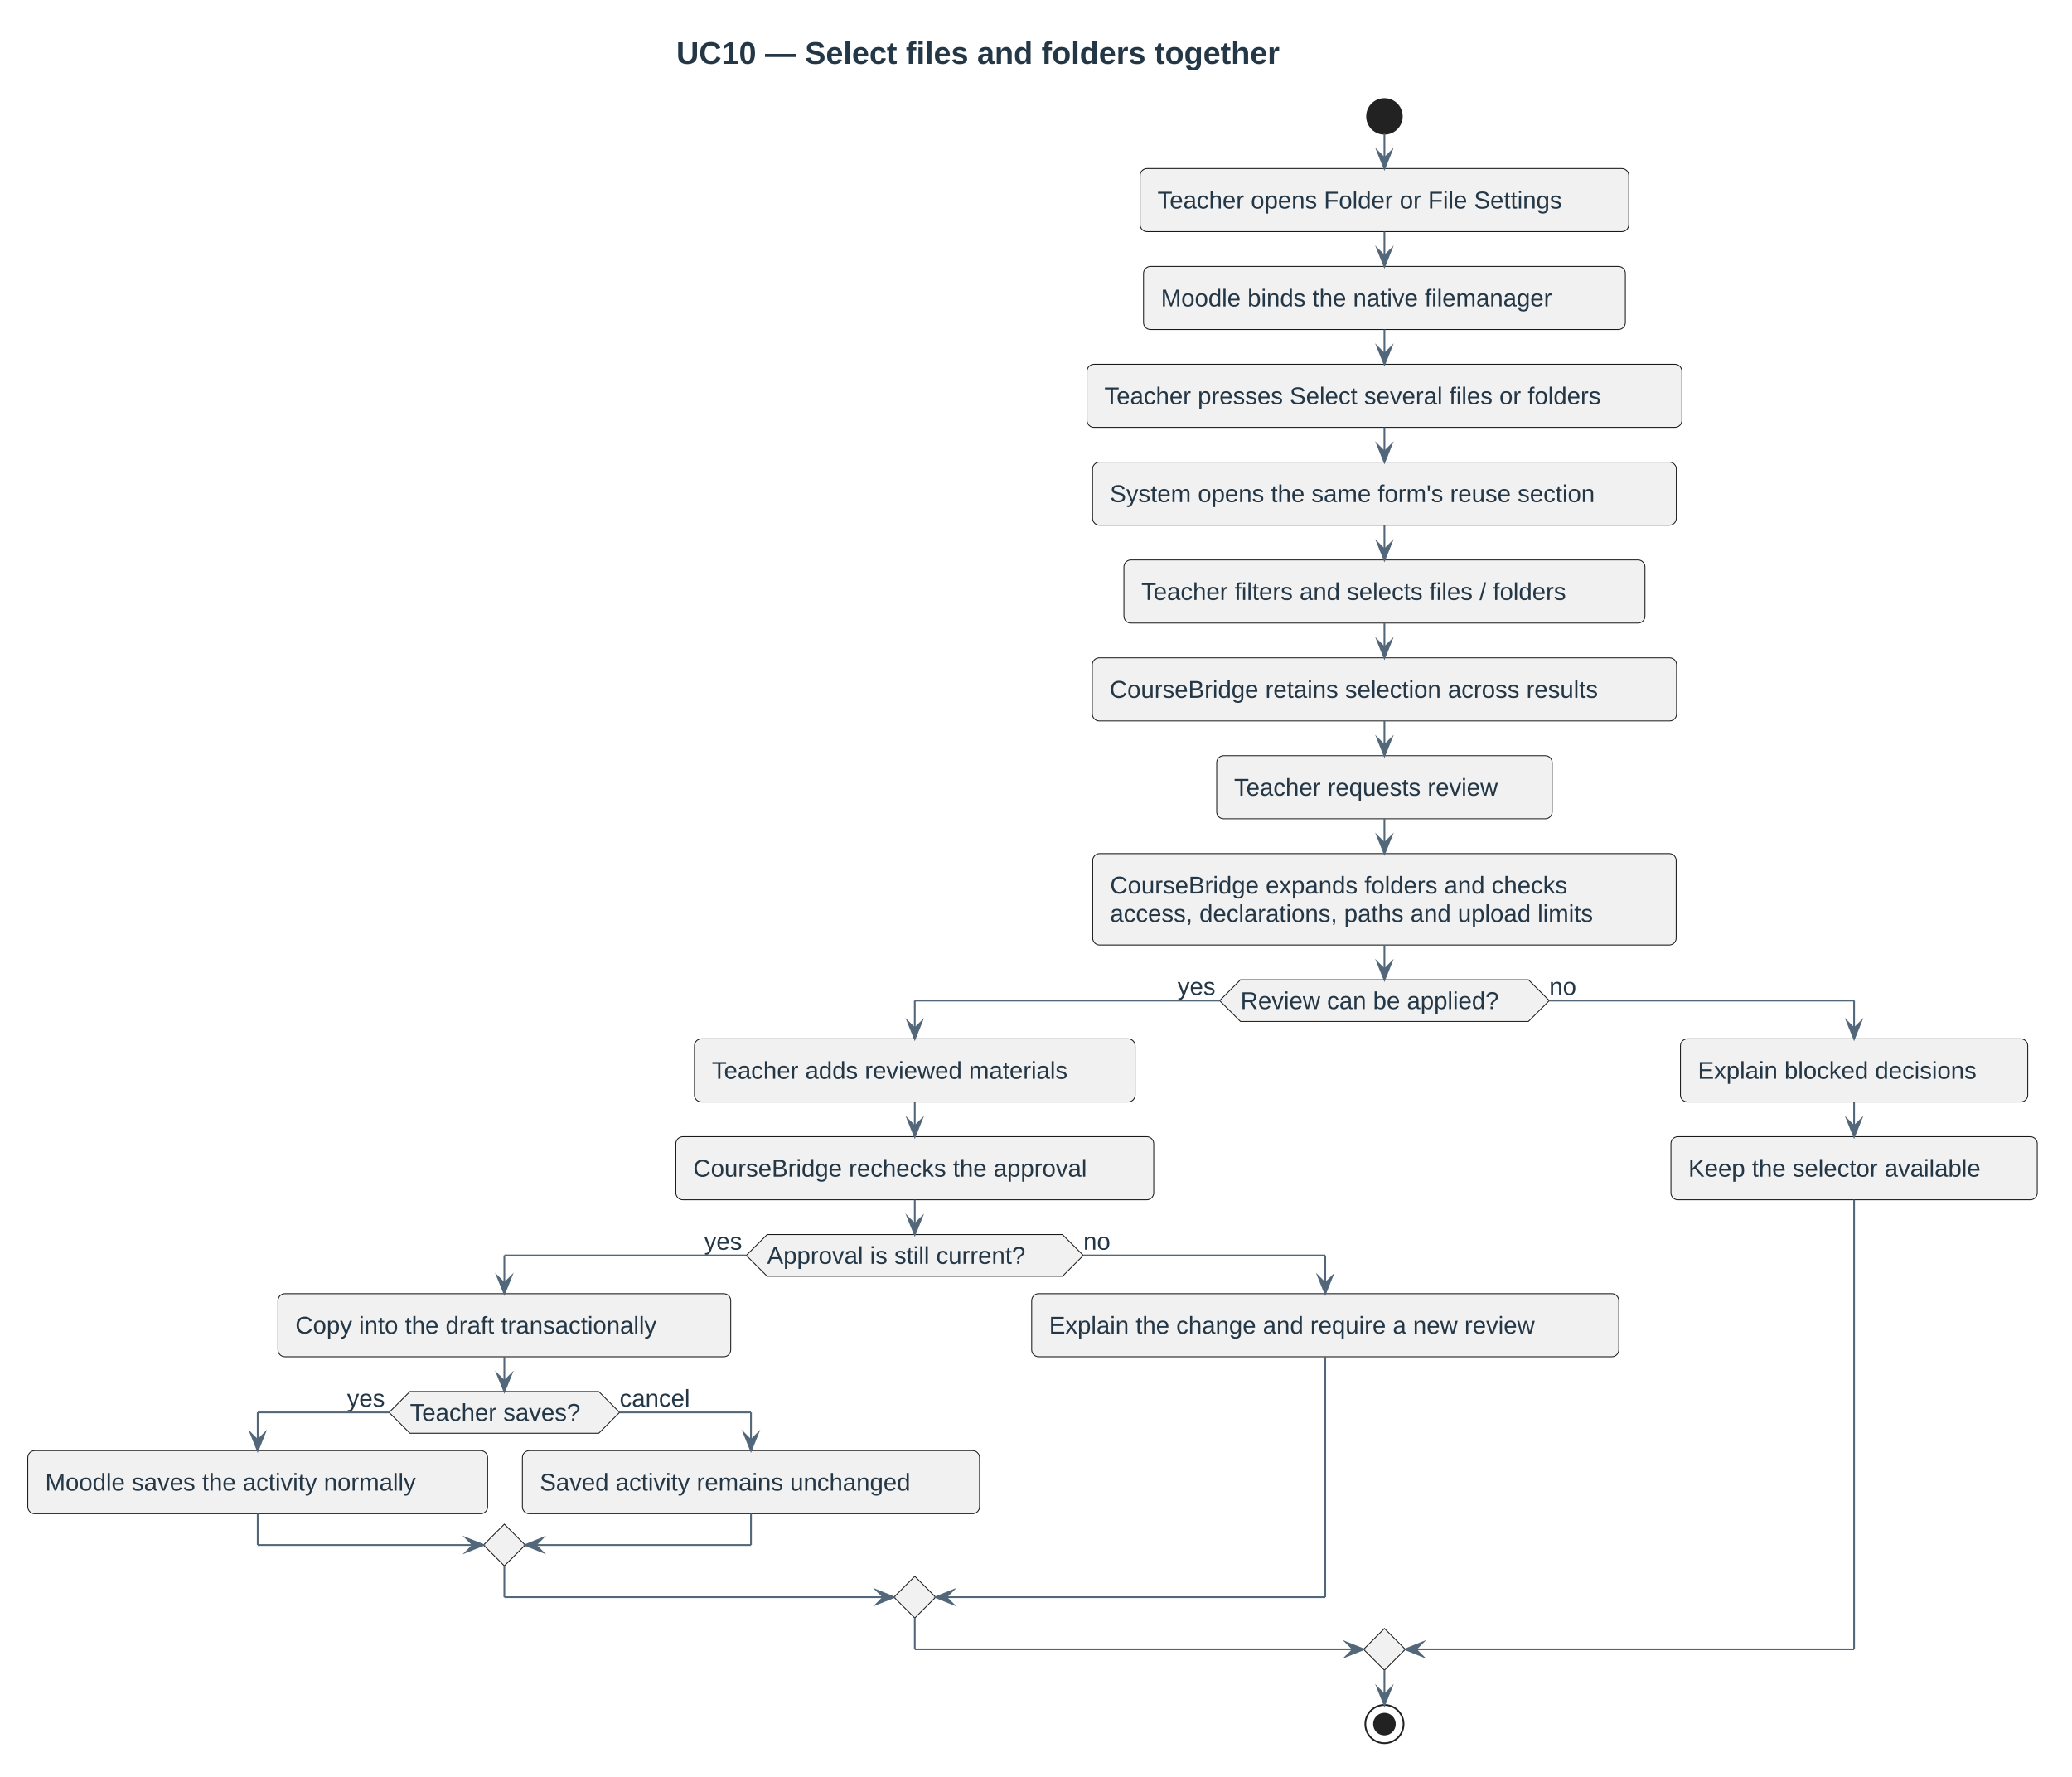
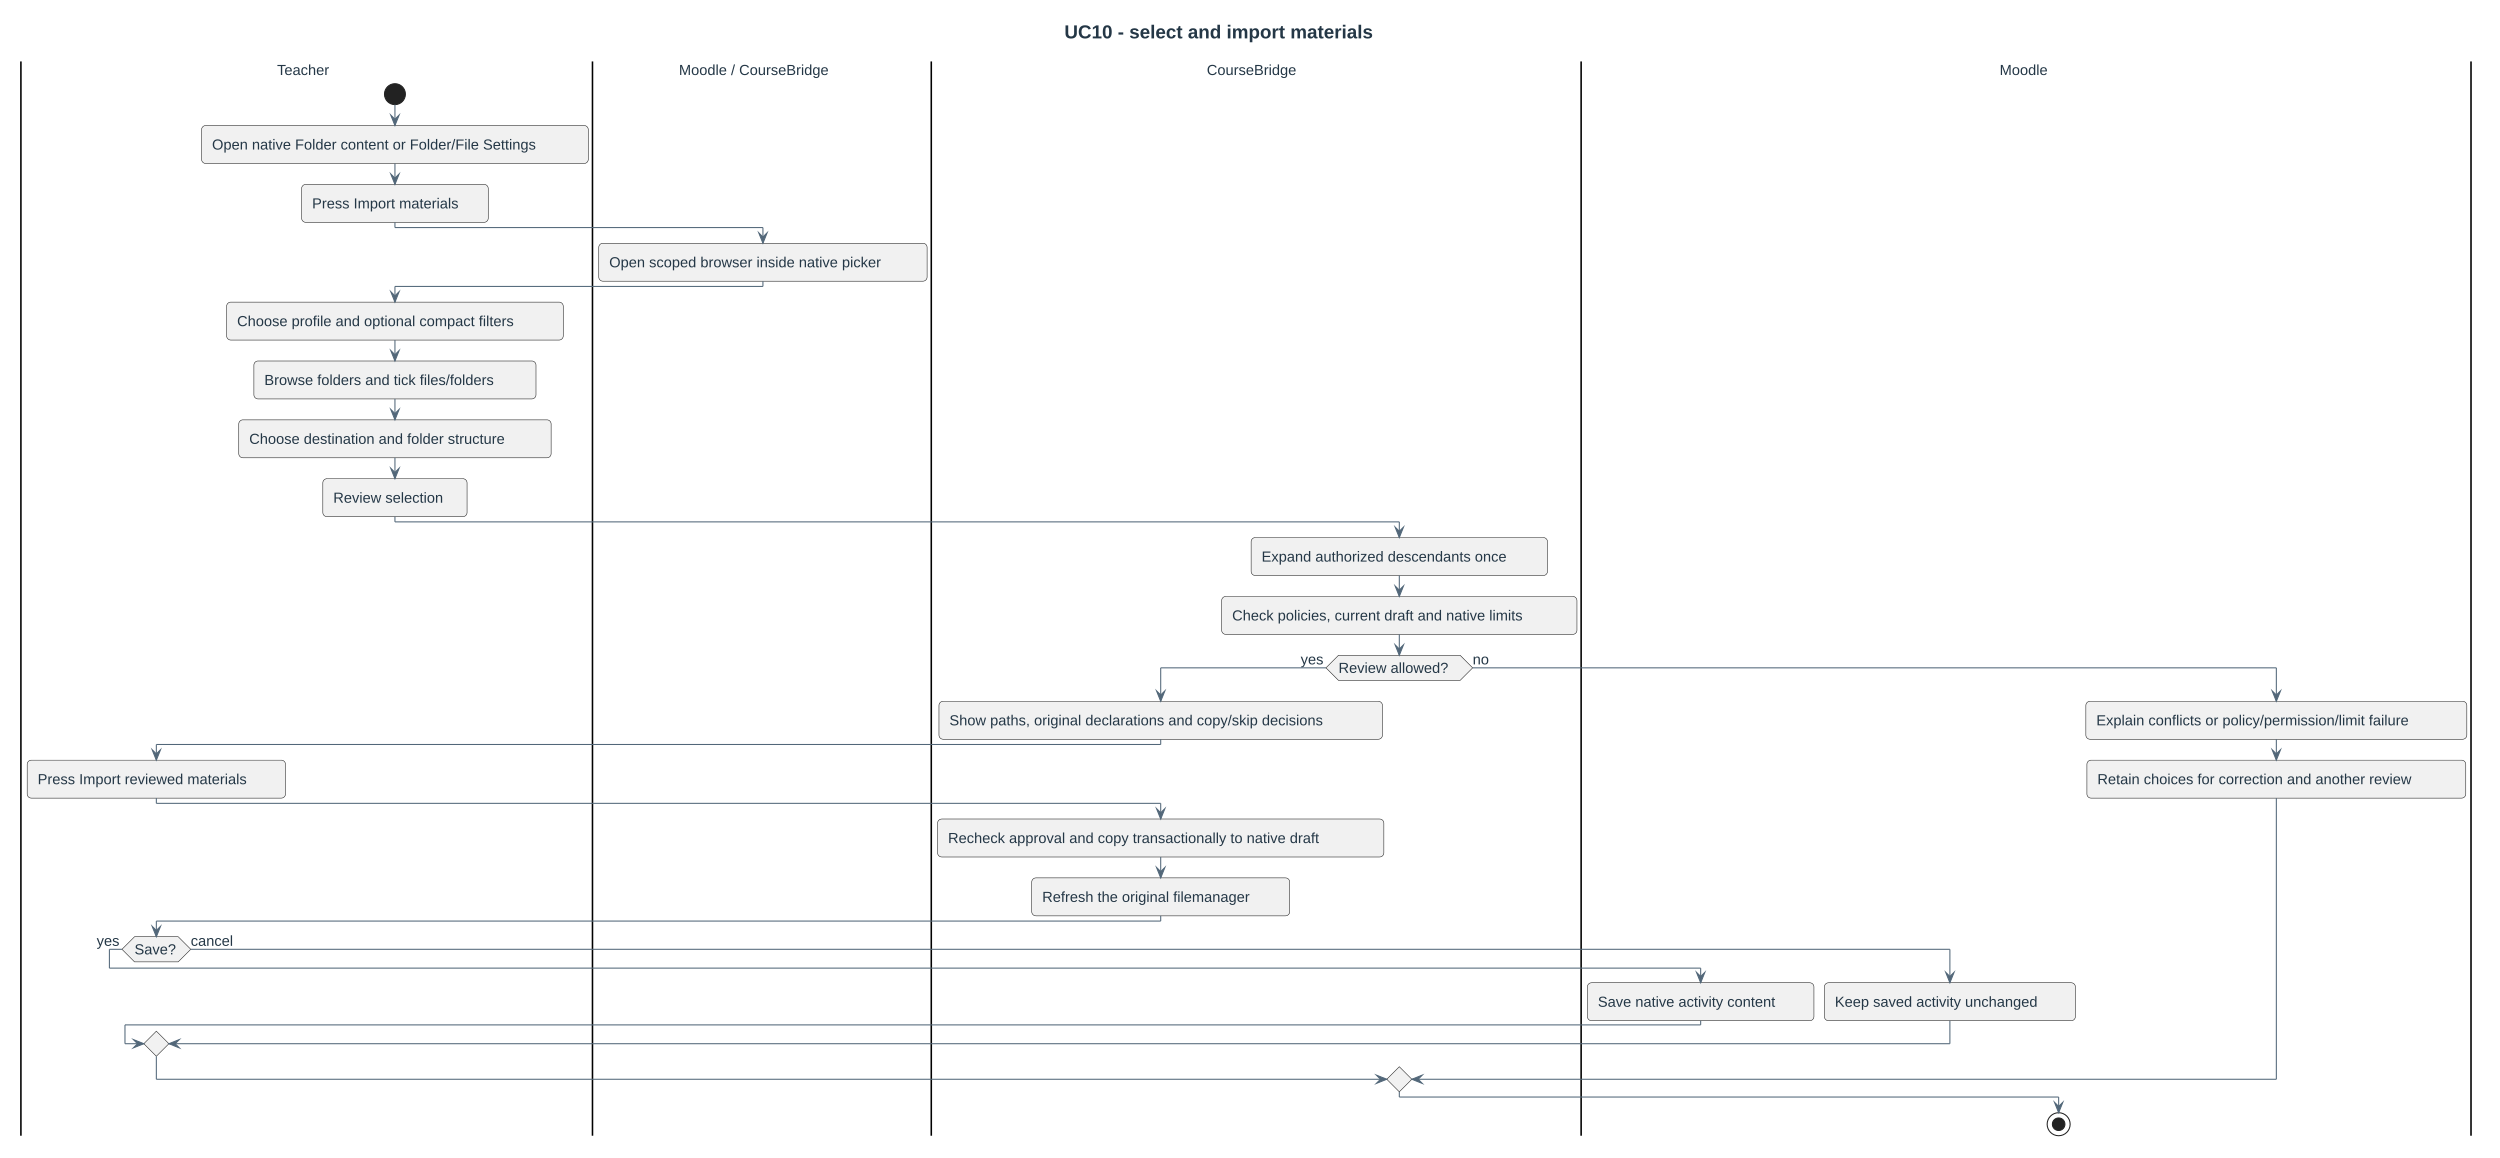
- <svg xmlns="http://www.w3.org/2000/svg" version="1.1" data-diagram-type="ACTIVITY" style="width:1192px;height:1022px;background:#FFFFFF;" width="1192px" height="1022px" viewBox="0 0 1192 1022" zoomAndPan="magnify" preserveAspectRatio="none" contentStyleType="text/css">
+ <svg xmlns="http://www.w3.org/2000/svg" version="1.1" data-diagram-type="ACTIVITY" style="width:2391px;height:1107px;background:#FFFFFF;" width="2391px" height="1107px" viewBox="0 0 2391 1107" zoomAndPan="magnify" preserveAspectRatio="none" contentStyleType="text/css">
  <defs />
  <g font-family="sans-serif" lengthAdjust="spacing">
    <g class="title" data-source-line="2">
-       <text x="389.074" y="36.708" fill="#243746" font-size="18" textLength="411.855" font-weight="700" font-family="Arial">UC10 — Select files and folders together</text>
+       <text x="1017.976" y="36.708" fill="#243746" font-size="18" textLength="353.549" font-weight="700" font-family="Arial">UC10 - select and import materials</text>
    </g>
-     <ellipse cx="796.454" cy="66.953" rx="10" ry="10" fill="#222" style="stroke:#222;stroke-width:1;" />
-     <rect x="655.895" y="96.953" width="281.119" height="36.297" fill="#F1F1F1" style="stroke:#181818;stroke-width:0.5;" rx="4" ry="4" />
-     <text x="665.895" y="119.948" fill="#243746" font-size="14" textLength="261.119" font-family="Arial">Teacher opens Folder or File Settings</text>
-     <rect x="657.864" y="153.25" width="277.182" height="36.297" fill="#F1F1F1" style="stroke:#181818;stroke-width:0.5;" rx="4" ry="4" />
-     <text x="667.864" y="176.245" fill="#243746" font-size="14" textLength="257.182" font-family="Arial">Moodle binds the native filemanager</text>
-     <rect x="625.342" y="209.547" width="342.226" height="36.297" fill="#F1F1F1" style="stroke:#181818;stroke-width:0.5;" rx="4" ry="4" />
-     <text x="635.342" y="232.542" fill="#243746" font-size="14" textLength="322.226" font-family="Arial">Teacher presses Select several files or folders</text>
-     <rect x="628.534" y="265.844" width="335.841" height="36.297" fill="#F1F1F1" style="stroke:#181818;stroke-width:0.5;" rx="4" ry="4" />
-     <text x="638.534" y="288.839" fill="#243746" font-size="14" textLength="315.841" font-family="Arial">System opens the same form's reuse section</text>
-     <rect x="646.584" y="322.141" width="299.74" height="36.297" fill="#F1F1F1" style="stroke:#181818;stroke-width:0.5;" rx="4" ry="4" />
-     <text x="656.584" y="345.136" fill="#243746" font-size="14" textLength="279.74" font-family="Arial">Teacher filters and selects files / folders</text>
-     <rect x="628.391" y="378.438" width="336.128" height="36.297" fill="#F1F1F1" style="stroke:#181818;stroke-width:0.5;" rx="4" ry="4" />
-     <text x="638.391" y="401.433" fill="#243746" font-size="14" textLength="316.128" font-family="Arial">CourseBridge retains selection across results</text>
-     <rect x="699.949" y="434.734" width="193.011" height="36.297" fill="#F1F1F1" style="stroke:#181818;stroke-width:0.5;" rx="4" ry="4" />
-     <text x="709.949" y="457.729" fill="#243746" font-size="14" textLength="173.011" font-family="Arial">Teacher requests review</text>
-     <rect x="628.62" y="491.031" width="335.67" height="52.594" fill="#F1F1F1" style="stroke:#181818;stroke-width:0.5;" rx="4" ry="4" />
-     <text x="638.62" y="514.026" fill="#243746" font-size="14" textLength="294.287" font-family="Arial">CourseBridge expands folders and checks</text>
-     <text x="638.62" y="530.323" fill="#243746" font-size="14" textLength="315.67" font-family="Arial">access, declarations, paths and upload limits</text>
-     <polygon points="713.634,563.625,879.275,563.625,891.275,575.625,879.275,587.625,713.634,587.625,701.634,575.625,713.634,563.625" fill="#F1F1F1" style="stroke:#181818;stroke-width:0.5;stroke-linejoin:miter;stroke-miterlimit:10;" />
-     <text x="713.634" y="580.472" fill="#243746" font-size="14" textLength="165.642" font-family="Arial">Review can be applied?</text>
-     <text x="677.441" y="572.323" fill="#243746" font-size="14" textLength="24.192" font-family="Arial">yes</text>
-     <text x="891.275" y="572.323" fill="#243746" font-size="14" textLength="17.438" font-family="Arial">no</text>
-     <rect x="399.513" y="597.625" width="253.516" height="36.297" fill="#F1F1F1" style="stroke:#181818;stroke-width:0.5;" rx="4" ry="4" />
-     <text x="409.513" y="620.62" fill="#243746" font-size="14" textLength="233.516" font-family="Arial">Teacher adds reviewed materials</text>
-     <rect x="388.811" y="653.922" width="274.919" height="36.297" fill="#F1F1F1" style="stroke:#181818;stroke-width:0.5;" rx="4" ry="4" />
-     <text x="398.811" y="676.917" fill="#243746" font-size="14" textLength="254.919" font-family="Arial">CourseBridge rechecks the approval</text>
-     <polygon points="441.321,710.219,611.221,710.219,623.221,722.219,611.221,734.219,441.321,734.219,429.321,722.219,441.321,710.219" fill="#F1F1F1" style="stroke:#181818;stroke-width:0.5;stroke-linejoin:miter;stroke-miterlimit:10;" />
-     <text x="441.321" y="727.065" fill="#243746" font-size="14" textLength="169.9" font-family="Arial">Approval is still current?</text>
-     <text x="405.128" y="718.917" fill="#243746" font-size="14" textLength="24.192" font-family="Arial">yes</text>
-     <text x="623.221" y="718.917" fill="#243746" font-size="14" textLength="17.438" font-family="Arial">no</text>
-     <rect x="159.905" y="744.219" width="260.475" height="36.297" fill="#F1F1F1" style="stroke:#181818;stroke-width:0.5;" rx="4" ry="4" />
-     <text x="169.905" y="767.214" fill="#243746" font-size="14" textLength="240.475" font-family="Arial">Copy into the draft transactionally</text>
-     <polygon points="235.827,800.516,344.457,800.516,356.457,812.516,344.457,824.516,235.827,824.516,223.827,812.516,235.827,800.516" fill="#F1F1F1" style="stroke:#181818;stroke-width:0.5;stroke-linejoin:miter;stroke-miterlimit:10;" />
-     <text x="235.827" y="817.362" fill="#243746" font-size="14" textLength="108.63" font-family="Arial">Teacher saves?</text>
-     <text x="199.635" y="809.214" fill="#243746" font-size="14" textLength="24.192" font-family="Arial">yes</text>
-     <text x="356.457" y="809.214" fill="#243746" font-size="14" textLength="45.35" font-family="Arial">cancel</text>
-     <rect x="16" y="834.516" width="264.521" height="36.297" fill="#F1F1F1" style="stroke:#181818;stroke-width:0.5;" rx="4" ry="4" />
-     <text x="26" y="857.511" fill="#243746" font-size="14" textLength="244.521" font-family="Arial">Moodle saves the activity normally</text>
-     <rect x="300.521" y="834.516" width="263.004" height="36.297" fill="#F1F1F1" style="stroke:#181818;stroke-width:0.5;" rx="4" ry="4" />
-     <text x="310.521" y="857.511" fill="#243746" font-size="14" textLength="243.004" font-family="Arial">Saved activity remains unchanged</text>
-     <polygon points="290.142,876.813,302.142,888.813,290.142,900.813,278.142,888.813,290.142,876.813" fill="#F1F1F1" style="stroke:#181818;stroke-width:0.5;stroke-linejoin:miter;stroke-miterlimit:10;" />
-     <rect x="593.525" y="744.219" width="337.748" height="36.297" fill="#F1F1F1" style="stroke:#181818;stroke-width:0.5;" rx="4" ry="4" />
-     <text x="603.525" y="767.214" fill="#243746" font-size="14" textLength="317.748" font-family="Arial">Explain the change and require a new review</text>
-     <polygon points="526.271,906.813,538.271,918.813,526.271,930.813,514.271,918.813,526.271,906.813" fill="#F1F1F1" style="stroke:#181818;stroke-width:0.5;stroke-linejoin:miter;stroke-miterlimit:10;" />
-     <rect x="966.739" y="597.625" width="199.799" height="36.297" fill="#F1F1F1" style="stroke:#181818;stroke-width:0.5;" rx="4" ry="4" />
-     <text x="976.739" y="620.62" fill="#243746" font-size="14" textLength="179.799" font-family="Arial">Explain blocked decisions</text>
-     <rect x="961.273" y="653.922" width="210.729" height="36.297" fill="#F1F1F1" style="stroke:#181818;stroke-width:0.5;" rx="4" ry="4" />
-     <text x="971.273" y="676.917" fill="#243746" font-size="14" textLength="190.729" font-family="Arial">Keep the selector available</text>
-     <polygon points="796.454,936.813,808.454,948.813,796.454,960.813,784.454,948.813,796.454,936.813" fill="#F1F1F1" style="stroke:#181818;stroke-width:0.5;stroke-linejoin:miter;stroke-miterlimit:10;" />
-     <ellipse cx="796.454" cy="991.813" rx="11" ry="11" fill="none" style="stroke:#222;stroke-width:1;" />
-     <ellipse cx="796.454" cy="991.813" rx="6" ry="6" fill="#222" style="stroke:#222;stroke-width:1;" />
-     <line x1="796.454" y1="76.953" x2="796.454" y2="96.953" style="stroke:#526779;stroke-width:1;" />
-     <polygon points="792.454,86.953,796.454,96.953,800.454,86.953,796.454,90.953" fill="#526779" style="stroke:#526779;stroke-width:1;stroke-linejoin:miter;stroke-miterlimit:10;" />
-     <line x1="796.454" y1="133.25" x2="796.454" y2="153.25" style="stroke:#526779;stroke-width:1;" />
-     <polygon points="792.454,143.25,796.454,153.25,800.454,143.25,796.454,147.25" fill="#526779" style="stroke:#526779;stroke-width:1;stroke-linejoin:miter;stroke-miterlimit:10;" />
-     <line x1="796.454" y1="189.547" x2="796.454" y2="209.547" style="stroke:#526779;stroke-width:1;" />
-     <polygon points="792.454,199.547,796.454,209.547,800.454,199.547,796.454,203.547" fill="#526779" style="stroke:#526779;stroke-width:1;stroke-linejoin:miter;stroke-miterlimit:10;" />
-     <line x1="796.454" y1="245.844" x2="796.454" y2="265.844" style="stroke:#526779;stroke-width:1;" />
-     <polygon points="792.454,255.844,796.454,265.844,800.454,255.844,796.454,259.844" fill="#526779" style="stroke:#526779;stroke-width:1;stroke-linejoin:miter;stroke-miterlimit:10;" />
-     <line x1="796.454" y1="302.141" x2="796.454" y2="322.141" style="stroke:#526779;stroke-width:1;" />
-     <polygon points="792.454,312.141,796.454,322.141,800.454,312.141,796.454,316.141" fill="#526779" style="stroke:#526779;stroke-width:1;stroke-linejoin:miter;stroke-miterlimit:10;" />
-     <line x1="796.454" y1="358.438" x2="796.454" y2="378.438" style="stroke:#526779;stroke-width:1;" />
-     <polygon points="792.454,368.438,796.454,378.438,800.454,368.438,796.454,372.438" fill="#526779" style="stroke:#526779;stroke-width:1;stroke-linejoin:miter;stroke-miterlimit:10;" />
-     <line x1="796.454" y1="414.734" x2="796.454" y2="434.734" style="stroke:#526779;stroke-width:1;" />
-     <polygon points="792.454,424.734,796.454,434.734,800.454,424.734,796.454,428.734" fill="#526779" style="stroke:#526779;stroke-width:1;stroke-linejoin:miter;stroke-miterlimit:10;" />
-     <line x1="796.454" y1="471.031" x2="796.454" y2="491.031" style="stroke:#526779;stroke-width:1;" />
-     <polygon points="792.454,481.031,796.454,491.031,800.454,481.031,796.454,485.031" fill="#526779" style="stroke:#526779;stroke-width:1;stroke-linejoin:miter;stroke-miterlimit:10;" />
-     <line x1="526.271" y1="633.922" x2="526.271" y2="653.922" style="stroke:#526779;stroke-width:1;" />
-     <polygon points="522.271,643.922,526.271,653.922,530.271,643.922,526.271,647.922" fill="#526779" style="stroke:#526779;stroke-width:1;stroke-linejoin:miter;stroke-miterlimit:10;" />
-     <line x1="223.827" y1="812.516" x2="148.261" y2="812.516" style="stroke:#526779;stroke-width:1;" />
-     <line x1="148.261" y1="812.516" x2="148.261" y2="834.516" style="stroke:#526779;stroke-width:1;" />
-     <polygon points="144.261,824.516,148.261,834.516,152.261,824.516,148.261,828.516" fill="#526779" style="stroke:#526779;stroke-width:1;stroke-linejoin:miter;stroke-miterlimit:10;" />
-     <line x1="356.457" y1="812.516" x2="432.023" y2="812.516" style="stroke:#526779;stroke-width:1;" />
-     <line x1="432.023" y1="812.516" x2="432.023" y2="834.516" style="stroke:#526779;stroke-width:1;" />
-     <polygon points="428.023,824.516,432.023,834.516,436.023,824.516,432.023,828.516" fill="#526779" style="stroke:#526779;stroke-width:1;stroke-linejoin:miter;stroke-miterlimit:10;" />
-     <line x1="148.261" y1="870.813" x2="148.261" y2="888.813" style="stroke:#526779;stroke-width:1;" />
-     <line x1="148.261" y1="888.813" x2="278.142" y2="888.813" style="stroke:#526779;stroke-width:1;" />
-     <polygon points="268.142,884.813,278.142,888.813,268.142,892.813,272.142,888.813" fill="#526779" style="stroke:#526779;stroke-width:1;stroke-linejoin:miter;stroke-miterlimit:10;" />
-     <line x1="432.023" y1="870.813" x2="432.023" y2="888.813" style="stroke:#526779;stroke-width:1;" />
-     <line x1="432.023" y1="888.813" x2="302.142" y2="888.813" style="stroke:#526779;stroke-width:1;" />
-     <polygon points="312.142,884.813,302.142,888.813,312.142,892.813,308.142,888.813" fill="#526779" style="stroke:#526779;stroke-width:1;stroke-linejoin:miter;stroke-miterlimit:10;" />
-     <line x1="290.142" y1="780.516" x2="290.142" y2="800.516" style="stroke:#526779;stroke-width:1;" />
-     <polygon points="286.142,790.516,290.142,800.516,294.142,790.516,290.142,794.516" fill="#526779" style="stroke:#526779;stroke-width:1;stroke-linejoin:miter;stroke-miterlimit:10;" />
-     <line x1="429.321" y1="722.219" x2="290.142" y2="722.219" style="stroke:#526779;stroke-width:1;" />
-     <line x1="290.142" y1="722.219" x2="290.142" y2="744.219" style="stroke:#526779;stroke-width:1;" />
-     <polygon points="286.142,734.219,290.142,744.219,294.142,734.219,290.142,738.219" fill="#526779" style="stroke:#526779;stroke-width:1;stroke-linejoin:miter;stroke-miterlimit:10;" />
-     <line x1="623.221" y1="722.219" x2="762.399" y2="722.219" style="stroke:#526779;stroke-width:1;" />
-     <line x1="762.399" y1="722.219" x2="762.399" y2="744.219" style="stroke:#526779;stroke-width:1;" />
-     <polygon points="758.399,734.219,762.399,744.219,766.399,734.219,762.399,738.219" fill="#526779" style="stroke:#526779;stroke-width:1;stroke-linejoin:miter;stroke-miterlimit:10;" />
-     <line x1="290.142" y1="900.813" x2="290.142" y2="918.813" style="stroke:#526779;stroke-width:1;" />
-     <line x1="290.142" y1="918.813" x2="514.271" y2="918.813" style="stroke:#526779;stroke-width:1;" />
-     <polygon points="504.271,914.813,514.271,918.813,504.271,922.813,508.271,918.813" fill="#526779" style="stroke:#526779;stroke-width:1;stroke-linejoin:miter;stroke-miterlimit:10;" />
-     <line x1="762.399" y1="780.516" x2="762.399" y2="918.813" style="stroke:#526779;stroke-width:1;" />
-     <line x1="762.399" y1="918.813" x2="538.271" y2="918.813" style="stroke:#526779;stroke-width:1;" />
-     <polygon points="548.271,914.813,538.271,918.813,548.271,922.813,544.271,918.813" fill="#526779" style="stroke:#526779;stroke-width:1;stroke-linejoin:miter;stroke-miterlimit:10;" />
-     <line x1="526.271" y1="690.219" x2="526.271" y2="710.219" style="stroke:#526779;stroke-width:1;" />
-     <polygon points="522.271,700.219,526.271,710.219,530.271,700.219,526.271,704.219" fill="#526779" style="stroke:#526779;stroke-width:1;stroke-linejoin:miter;stroke-miterlimit:10;" />
-     <line x1="1066.638" y1="633.922" x2="1066.638" y2="653.922" style="stroke:#526779;stroke-width:1;" />
-     <polygon points="1062.638,643.922,1066.638,653.922,1070.638,643.922,1066.638,647.922" fill="#526779" style="stroke:#526779;stroke-width:1;stroke-linejoin:miter;stroke-miterlimit:10;" />
-     <line x1="701.634" y1="575.625" x2="526.271" y2="575.625" style="stroke:#526779;stroke-width:1;" />
-     <line x1="526.271" y1="575.625" x2="526.271" y2="597.625" style="stroke:#526779;stroke-width:1;" />
-     <polygon points="522.271,587.625,526.271,597.625,530.271,587.625,526.271,591.625" fill="#526779" style="stroke:#526779;stroke-width:1;stroke-linejoin:miter;stroke-miterlimit:10;" />
-     <line x1="891.275" y1="575.625" x2="1066.638" y2="575.625" style="stroke:#526779;stroke-width:1;" />
-     <line x1="1066.638" y1="575.625" x2="1066.638" y2="597.625" style="stroke:#526779;stroke-width:1;" />
-     <polygon points="1062.638,587.625,1066.638,597.625,1070.638,587.625,1066.638,591.625" fill="#526779" style="stroke:#526779;stroke-width:1;stroke-linejoin:miter;stroke-miterlimit:10;" />
-     <line x1="526.271" y1="930.813" x2="526.271" y2="948.813" style="stroke:#526779;stroke-width:1;" />
-     <line x1="526.271" y1="948.813" x2="784.454" y2="948.813" style="stroke:#526779;stroke-width:1;" />
-     <polygon points="774.454,944.813,784.454,948.813,774.454,952.813,778.454,948.813" fill="#526779" style="stroke:#526779;stroke-width:1;stroke-linejoin:miter;stroke-miterlimit:10;" />
-     <line x1="1066.638" y1="690.219" x2="1066.638" y2="948.813" style="stroke:#526779;stroke-width:1;" />
-     <line x1="1066.638" y1="948.813" x2="808.454" y2="948.813" style="stroke:#526779;stroke-width:1;" />
-     <polygon points="818.454,944.813,808.454,948.813,818.454,952.813,814.454,948.813" fill="#526779" style="stroke:#526779;stroke-width:1;stroke-linejoin:miter;stroke-miterlimit:10;" />
-     <line x1="796.454" y1="543.625" x2="796.454" y2="563.625" style="stroke:#526779;stroke-width:1;" />
-     <polygon points="792.454,553.625,796.454,563.625,800.454,553.625,796.454,557.625" fill="#526779" style="stroke:#526779;stroke-width:1;stroke-linejoin:miter;stroke-miterlimit:10;" />
-     <line x1="796.454" y1="960.813" x2="796.454" y2="980.813" style="stroke:#526779;stroke-width:1;" />
-     <polygon points="792.454,970.813,796.454,980.813,800.454,970.813,796.454,974.813" fill="#526779" style="stroke:#526779;stroke-width:1;stroke-linejoin:miter;stroke-miterlimit:10;" />
+     <rect x="20" y="58.755" width="2344.5" height="16.297" fill="none" style="stroke:none;" />
+     <ellipse cx="377.721" cy="90.052" rx="10" ry="10" fill="#222" style="stroke:#222;stroke-width:1;" />
+     <rect x="192.793" y="120.052" width="369.856" height="36.297" fill="#F1F1F1" style="stroke:#181818;stroke-width:0.5;" rx="4" ry="4" />
+     <text x="202.793" y="143.047" fill="#243746" font-size="14" textLength="349.856" font-family="Arial">Open native Folder content or Folder/File Settings</text>
+     <rect x="288.475" y="176.349" width="178.491" height="36.297" fill="#F1F1F1" style="stroke:#181818;stroke-width:0.5;" rx="4" ry="4" />
+     <text x="298.475" y="199.344" fill="#243746" font-size="14" textLength="158.491" font-family="Arial">Press Import materials</text>
+     <rect x="216.742" y="288.942" width="321.957" height="36.297" fill="#F1F1F1" style="stroke:#181818;stroke-width:0.5;" rx="4" ry="4" />
+     <text x="226.742" y="311.938" fill="#243746" font-size="14" textLength="301.957" font-family="Arial">Choose profile and optional compact filters</text>
+     <rect x="242.818" y="345.239" width="269.806" height="36.297" fill="#F1F1F1" style="stroke:#181818;stroke-width:0.5;" rx="4" ry="4" />
+     <text x="252.818" y="368.234" fill="#243746" font-size="14" textLength="249.806" font-family="Arial">Browse folders and tick files/folders</text>
+     <rect x="228.346" y="401.536" width="298.749" height="36.297" fill="#F1F1F1" style="stroke:#181818;stroke-width:0.5;" rx="4" ry="4" />
+     <text x="238.346" y="424.531" fill="#243746" font-size="14" textLength="278.749" font-family="Arial">Choose destination and folder structure</text>
+     <rect x="308.744" y="457.833" width="137.954" height="36.297" fill="#F1F1F1" style="stroke:#181818;stroke-width:0.5;" rx="4" ry="4" />
+     <text x="318.744" y="480.828" fill="#243746" font-size="14" textLength="117.954" font-family="Arial">Review selection</text>
+     <rect x="26" y="727.021" width="247.049" height="36.297" fill="#F1F1F1" style="stroke:#181818;stroke-width:0.5;" rx="4" ry="4" />
+     <text x="36" y="750.016" fill="#243746" font-size="14" textLength="227.049" font-family="Arial">Press Import reviewed materials</text>
+     <polygon points="128.627,895.911,170.422,895.911,182.422,907.911,170.422,919.911,128.627,919.911,116.627,907.911,128.627,895.911" fill="#F1F1F1" style="stroke:#181818;stroke-width:0.5;stroke-linejoin:miter;stroke-miterlimit:10;" />
+     <text x="128.627" y="912.758" fill="#243746" font-size="14" textLength="41.795" font-family="Arial">Save?</text>
+     <text x="92.435" y="904.609" fill="#243746" font-size="14" textLength="24.192" font-family="Arial">yes</text>
+     <text x="182.422" y="904.609" fill="#243746" font-size="14" textLength="45.35" font-family="Arial">cancel</text>
+     <polygon points="149.524,986.208,161.524,998.208,149.524,1010.208,137.524,998.208,149.524,986.208" fill="#F1F1F1" style="stroke:#181818;stroke-width:0.5;stroke-linejoin:miter;stroke-miterlimit:10;" />
+     <line x1="20" y1="58.755" x2="20" y2="1086.208" style="stroke:#000;stroke-width:1.5;" />
+     <rect x="572.649" y="232.646" width="314.034" height="36.297" fill="#F1F1F1" style="stroke:#181818;stroke-width:0.5;" rx="4" ry="4" />
+     <text x="582.649" y="255.641" fill="#243746" font-size="14" textLength="294.034" font-family="Arial">Open scoped browser inside native picker</text>
+     <line x1="566.649" y1="58.755" x2="566.649" y2="1086.208" style="stroke:#000;stroke-width:1.5;" />
+     <rect x="1196.582" y="514.13" width="283.43" height="36.297" fill="#F1F1F1" style="stroke:#181818;stroke-width:0.5;" rx="4" ry="4" />
+     <text x="1206.582" y="537.125" fill="#243746" font-size="14" textLength="263.43" font-family="Arial">Expand authorized descendants once</text>
+     <rect x="1168.397" y="570.427" width="339.799" height="36.297" fill="#F1F1F1" style="stroke:#181818;stroke-width:0.5;" rx="4" ry="4" />
+     <text x="1178.397" y="593.422" fill="#243746" font-size="14" textLength="319.799" font-family="Arial">Check policies, current draft and native limits</text>
+     <polygon points="1280.13,626.724,1396.464,626.724,1408.464,638.724,1396.464,650.724,1280.13,650.724,1268.13,638.724,1280.13,626.724" fill="#F1F1F1" style="stroke:#181818;stroke-width:0.5;stroke-linejoin:miter;stroke-miterlimit:10;" />
+     <text x="1280.13" y="643.57" fill="#243746" font-size="14" textLength="116.334" font-family="Arial">Review allowed?</text>
+     <text x="1243.937" y="635.422" fill="#243746" font-size="14" textLength="24.192" font-family="Arial">yes</text>
+     <text x="1408.464" y="635.422" fill="#243746" font-size="14" textLength="17.438" font-family="Arial">no</text>
+     <rect x="898.02" y="670.724" width="424.161" height="36.297" fill="#F1F1F1" style="stroke:#181818;stroke-width:0.5;" rx="4" ry="4" />
+     <text x="908.02" y="693.719" fill="#243746" font-size="14" textLength="404.161" font-family="Arial">Show paths, original declarations and copy/skip decisions</text>
+     <rect x="896.683" y="783.317" width="426.834" height="36.297" fill="#F1F1F1" style="stroke:#181818;stroke-width:0.5;" rx="4" ry="4" />
+     <text x="906.683" y="806.313" fill="#243746" font-size="14" textLength="406.834" font-family="Arial">Recheck approval and copy transactionally to native draft</text>
+     <rect x="986.747" y="839.614" width="246.707" height="36.297" fill="#F1F1F1" style="stroke:#181818;stroke-width:0.5;" rx="4" ry="4" />
+     <text x="996.747" y="862.609" fill="#243746" font-size="14" textLength="226.707" font-family="Arial">Refresh the original filemanager</text>
+     <polygon points="1338.297,1020.208,1350.297,1032.208,1338.297,1044.208,1326.297,1032.208,1338.297,1020.208" fill="#F1F1F1" style="stroke:#181818;stroke-width:0.5;stroke-linejoin:miter;stroke-miterlimit:10;" />
+     <line x1="890.683" y1="58.755" x2="890.683" y2="1086.208" style="stroke:#000;stroke-width:1.5;" />
+     <rect x="1518.196" y="939.911" width="216.649" height="36.297" fill="#F1F1F1" style="stroke:#181818;stroke-width:0.5;" rx="4" ry="4" />
+     <text x="1528.196" y="962.906" fill="#243746" font-size="14" textLength="196.649" font-family="Arial">Save native activity content</text>
+     <rect x="1744.845" y="939.911" width="240.063" height="36.297" fill="#F1F1F1" style="stroke:#181818;stroke-width:0.5;" rx="4" ry="4" />
+     <text x="1754.845" y="962.906" fill="#243746" font-size="14" textLength="220.063" font-family="Arial">Keep saved activity unchanged</text>
+     <rect x="1994.908" y="670.724" width="364.367" height="36.297" fill="#F1F1F1" style="stroke:#181818;stroke-width:0.5;" rx="4" ry="4" />
+     <text x="2004.908" y="693.719" fill="#243746" font-size="14" textLength="344.367" font-family="Arial">Explain conflicts or policy/permission/limit failure</text>
+     <rect x="1995.916" y="727.021" width="362.351" height="36.297" fill="#F1F1F1" style="stroke:#181818;stroke-width:0.5;" rx="4" ry="4" />
+     <text x="2005.916" y="750.016" fill="#243746" font-size="14" textLength="342.351" font-family="Arial">Retain choices for correction and another review</text>
+     <ellipse cx="1968.895" cy="1075.208" rx="11" ry="11" fill="none" style="stroke:#222;stroke-width:1;" />
+     <ellipse cx="1968.895" cy="1075.208" rx="6" ry="6" fill="#222" style="stroke:#222;stroke-width:1;" />
+     <line x1="1512.196" y1="58.755" x2="1512.196" y2="1086.208" style="stroke:#000;stroke-width:1.5;" />
+     <line x1="2363.275" y1="58.755" x2="2363.275" y2="1086.208" style="stroke:#000;stroke-width:1.5;" />
+     <line x1="377.721" y1="100.052" x2="377.721" y2="120.052" style="stroke:#526779;stroke-width:1;" />
+     <polygon points="373.721,110.052,377.721,120.052,381.721,110.052,377.721,114.052" fill="#526779" style="stroke:#526779;stroke-width:1;stroke-linejoin:miter;stroke-miterlimit:10;" />
+     <line x1="377.721" y1="156.349" x2="377.721" y2="176.349" style="stroke:#526779;stroke-width:1;" />
+     <polygon points="373.721,166.349,377.721,176.349,381.721,166.349,377.721,170.349" fill="#526779" style="stroke:#526779;stroke-width:1;stroke-linejoin:miter;stroke-miterlimit:10;" />
+     <line x1="377.721" y1="325.239" x2="377.721" y2="345.239" style="stroke:#526779;stroke-width:1;" />
+     <polygon points="373.721,335.239,377.721,345.239,381.721,335.239,377.721,339.239" fill="#526779" style="stroke:#526779;stroke-width:1;stroke-linejoin:miter;stroke-miterlimit:10;" />
+     <line x1="377.721" y1="381.536" x2="377.721" y2="401.536" style="stroke:#526779;stroke-width:1;" />
+     <polygon points="373.721,391.536,377.721,401.536,381.721,391.536,377.721,395.536" fill="#526779" style="stroke:#526779;stroke-width:1;stroke-linejoin:miter;stroke-miterlimit:10;" />
+     <line x1="377.721" y1="437.833" x2="377.721" y2="457.833" style="stroke:#526779;stroke-width:1;" />
+     <polygon points="373.721,447.833,377.721,457.833,381.721,447.833,377.721,451.833" fill="#526779" style="stroke:#526779;stroke-width:1;stroke-linejoin:miter;stroke-miterlimit:10;" />
+     <line x1="1338.297" y1="550.427" x2="1338.297" y2="570.427" style="stroke:#526779;stroke-width:1;" />
+     <polygon points="1334.297,560.427,1338.297,570.427,1342.297,560.427,1338.297,564.427" fill="#526779" style="stroke:#526779;stroke-width:1;stroke-linejoin:miter;stroke-miterlimit:10;" />
+     <line x1="1110.1" y1="819.614" x2="1110.1" y2="839.614" style="stroke:#526779;stroke-width:1;" />
+     <polygon points="1106.1,829.614,1110.1,839.614,1114.1,829.614,1110.1,833.614" fill="#526779" style="stroke:#526779;stroke-width:1;stroke-linejoin:miter;stroke-miterlimit:10;" />
+     <line x1="1268.13" y1="638.724" x2="1110.1" y2="638.724" style="stroke:#526779;stroke-width:1;" />
+     <line x1="1110.1" y1="638.724" x2="1110.1" y2="670.724" style="stroke:#526779;stroke-width:1;" />
+     <polygon points="1106.1,660.724,1110.1,670.724,1114.1,660.724,1110.1,664.724" fill="#526779" style="stroke:#526779;stroke-width:1;stroke-linejoin:miter;stroke-miterlimit:10;" />
+     <line x1="1338.297" y1="606.724" x2="1338.297" y2="626.724" style="stroke:#526779;stroke-width:1;" />
+     <polygon points="1334.297,616.724,1338.297,626.724,1342.297,616.724,1338.297,620.724" fill="#526779" style="stroke:#526779;stroke-width:1;stroke-linejoin:miter;stroke-miterlimit:10;" />
+     <line x1="2177.092" y1="707.021" x2="2177.092" y2="727.021" style="stroke:#526779;stroke-width:1;" />
+     <polygon points="2173.092,717.021,2177.092,727.021,2181.092,717.021,2177.092,721.021" fill="#526779" style="stroke:#526779;stroke-width:1;stroke-linejoin:miter;stroke-miterlimit:10;" />
+     <line x1="377.721" y1="212.646" x2="377.721" y2="217.646" style="stroke:#526779;stroke-width:1;" />
+     <line x1="377.721" y1="217.646" x2="729.666" y2="217.646" style="stroke:#526779;stroke-width:1;" />
+     <line x1="729.666" y1="217.646" x2="729.666" y2="232.646" style="stroke:#526779;stroke-width:1;" />
+     <polygon points="725.666,222.646,729.666,232.646,733.666,222.646,729.666,226.646" fill="#526779" style="stroke:#526779;stroke-width:1;stroke-linejoin:miter;stroke-miterlimit:10;" />
+     <line x1="729.666" y1="268.942" x2="729.666" y2="273.942" style="stroke:#526779;stroke-width:1;" />
+     <line x1="729.666" y1="273.942" x2="377.721" y2="273.942" style="stroke:#526779;stroke-width:1;" />
+     <line x1="377.721" y1="273.942" x2="377.721" y2="288.942" style="stroke:#526779;stroke-width:1;" />
+     <polygon points="373.721,278.942,377.721,288.942,381.721,278.942,377.721,282.942" fill="#526779" style="stroke:#526779;stroke-width:1;stroke-linejoin:miter;stroke-miterlimit:10;" />
+     <line x1="377.721" y1="494.13" x2="377.721" y2="499.13" style="stroke:#526779;stroke-width:1;" />
+     <line x1="377.721" y1="499.13" x2="1338.297" y2="499.13" style="stroke:#526779;stroke-width:1;" />
+     <line x1="1338.297" y1="499.13" x2="1338.297" y2="514.13" style="stroke:#526779;stroke-width:1;" />
+     <polygon points="1334.297,504.13,1338.297,514.13,1342.297,504.13,1338.297,508.13" fill="#526779" style="stroke:#526779;stroke-width:1;stroke-linejoin:miter;stroke-miterlimit:10;" />
+     <line x1="1110.1" y1="707.021" x2="1110.1" y2="712.021" style="stroke:#526779;stroke-width:1;" />
+     <line x1="1110.1" y1="712.021" x2="149.524" y2="712.021" style="stroke:#526779;stroke-width:1;" />
+     <line x1="149.524" y1="712.021" x2="149.524" y2="727.021" style="stroke:#526779;stroke-width:1;" />
+     <polygon points="145.524,717.021,149.524,727.021,153.524,717.021,149.524,721.021" fill="#526779" style="stroke:#526779;stroke-width:1;stroke-linejoin:miter;stroke-miterlimit:10;" />
+     <line x1="149.524" y1="763.317" x2="149.524" y2="768.317" style="stroke:#526779;stroke-width:1;" />
+     <line x1="149.524" y1="768.317" x2="1110.1" y2="768.317" style="stroke:#526779;stroke-width:1;" />
+     <line x1="1110.1" y1="768.317" x2="1110.1" y2="783.317" style="stroke:#526779;stroke-width:1;" />
+     <polygon points="1106.1,773.317,1110.1,783.317,1114.1,773.317,1110.1,777.317" fill="#526779" style="stroke:#526779;stroke-width:1;stroke-linejoin:miter;stroke-miterlimit:10;" />
+     <line x1="116.627" y1="907.911" x2="104.627" y2="907.911" style="stroke:#526779;stroke-width:1;" />
+     <line x1="104.627" y1="907.911" x2="104.627" y2="925.911" style="stroke:#526779;stroke-width:1;" />
+     <line x1="104.627" y1="925.911" x2="1626.521" y2="925.911" style="stroke:#526779;stroke-width:1;" />
+     <line x1="1626.521" y1="925.911" x2="1626.521" y2="939.911" style="stroke:#526779;stroke-width:1;" />
+     <polygon points="1622.521,929.911,1626.521,939.911,1630.521,929.911,1626.521,933.911" fill="#526779" style="stroke:#526779;stroke-width:1;stroke-linejoin:miter;stroke-miterlimit:10;" />
+     <line x1="182.422" y1="907.911" x2="1864.877" y2="907.911" style="stroke:#526779;stroke-width:1;" />
+     <line x1="1864.877" y1="907.911" x2="1864.877" y2="939.911" style="stroke:#526779;stroke-width:1;" />
+     <polygon points="1860.877,929.911,1864.877,939.911,1868.877,929.911,1864.877,933.911" fill="#526779" style="stroke:#526779;stroke-width:1;stroke-linejoin:miter;stroke-miterlimit:10;" />
+     <line x1="1626.521" y1="976.208" x2="1626.521" y2="980.208" style="stroke:#526779;stroke-width:1;" />
+     <line x1="1626.521" y1="980.208" x2="119.524" y2="980.208" style="stroke:#526779;stroke-width:1;" />
+     <line x1="119.524" y1="980.208" x2="119.524" y2="998.208" style="stroke:#526779;stroke-width:1;" />
+     <line x1="119.524" y1="998.208" x2="137.524" y2="998.208" style="stroke:#526779;stroke-width:1;" />
+     <polygon points="127.524,994.208,137.524,998.208,127.524,1002.208,131.524,998.208" fill="#526779" style="stroke:#526779;stroke-width:1;stroke-linejoin:miter;stroke-miterlimit:10;" />
+     <line x1="1864.877" y1="976.208" x2="1864.877" y2="998.208" style="stroke:#526779;stroke-width:1;" />
+     <line x1="1864.877" y1="998.208" x2="161.524" y2="998.208" style="stroke:#526779;stroke-width:1;" />
+     <polygon points="171.524,994.208,161.524,998.208,171.524,1002.208,167.524,998.208" fill="#526779" style="stroke:#526779;stroke-width:1;stroke-linejoin:miter;stroke-miterlimit:10;" />
+     <line x1="1110.1" y1="875.911" x2="1110.1" y2="880.911" style="stroke:#526779;stroke-width:1;" />
+     <line x1="1110.1" y1="880.911" x2="149.524" y2="880.911" style="stroke:#526779;stroke-width:1;" />
+     <line x1="149.524" y1="880.911" x2="149.524" y2="895.911" style="stroke:#526779;stroke-width:1;" />
+     <polygon points="145.524,885.911,149.524,895.911,153.524,885.911,149.524,889.911" fill="#526779" style="stroke:#526779;stroke-width:1;stroke-linejoin:miter;stroke-miterlimit:10;" />
+     <line x1="1408.464" y1="638.724" x2="2177.092" y2="638.724" style="stroke:#526779;stroke-width:1;" />
+     <line x1="2177.092" y1="638.724" x2="2177.092" y2="670.724" style="stroke:#526779;stroke-width:1;" />
+     <polygon points="2173.092,660.724,2177.092,670.724,2181.092,660.724,2177.092,664.724" fill="#526779" style="stroke:#526779;stroke-width:1;stroke-linejoin:miter;stroke-miterlimit:10;" />
+     <line x1="149.524" y1="1010.208" x2="149.524" y2="1032.208" style="stroke:#526779;stroke-width:1;" />
+     <line x1="149.524" y1="1032.208" x2="1326.297" y2="1032.208" style="stroke:#526779;stroke-width:1;" />
+     <polygon points="1316.297,1028.208,1326.297,1032.208,1316.297,1036.208,1320.297,1032.208" fill="#526779" style="stroke:#526779;stroke-width:1;stroke-linejoin:miter;stroke-miterlimit:10;" />
+     <line x1="2177.092" y1="763.317" x2="2177.092" y2="1032.208" style="stroke:#526779;stroke-width:1;" />
+     <line x1="2177.092" y1="1032.208" x2="1350.297" y2="1032.208" style="stroke:#526779;stroke-width:1;" />
+     <polygon points="1360.297,1028.208,1350.297,1032.208,1360.297,1036.208,1356.297,1032.208" fill="#526779" style="stroke:#526779;stroke-width:1;stroke-linejoin:miter;stroke-miterlimit:10;" />
+     <line x1="1338.297" y1="1044.208" x2="1338.297" y2="1049.208" style="stroke:#526779;stroke-width:1;" />
+     <line x1="1338.297" y1="1049.208" x2="1968.895" y2="1049.208" style="stroke:#526779;stroke-width:1;" />
+     <line x1="1968.895" y1="1049.208" x2="1968.895" y2="1064.208" style="stroke:#526779;stroke-width:1;" />
+     <polygon points="1964.895,1054.208,1968.895,1064.208,1972.895,1054.208,1968.895,1058.208" fill="#526779" style="stroke:#526779;stroke-width:1;stroke-linejoin:miter;stroke-miterlimit:10;" />
+     <text x="264.983" y="71.75" fill="#243746" font-size="14" textLength="56.684" font-family="Arial">Teacher</text>
+     <text x="649.301" y="71.75" fill="#243746" font-size="14" textLength="158.73" font-family="Arial">Moodle / CourseBridge</text>
+     <text x="1154.183" y="71.75" fill="#243746" font-size="14" textLength="94.514" font-family="Arial">CourseBridge</text>
+     <text x="1912.436" y="71.75" fill="#243746" font-size="14" textLength="50.6" font-family="Arial">Moodle</text>
  </g>
</svg>
